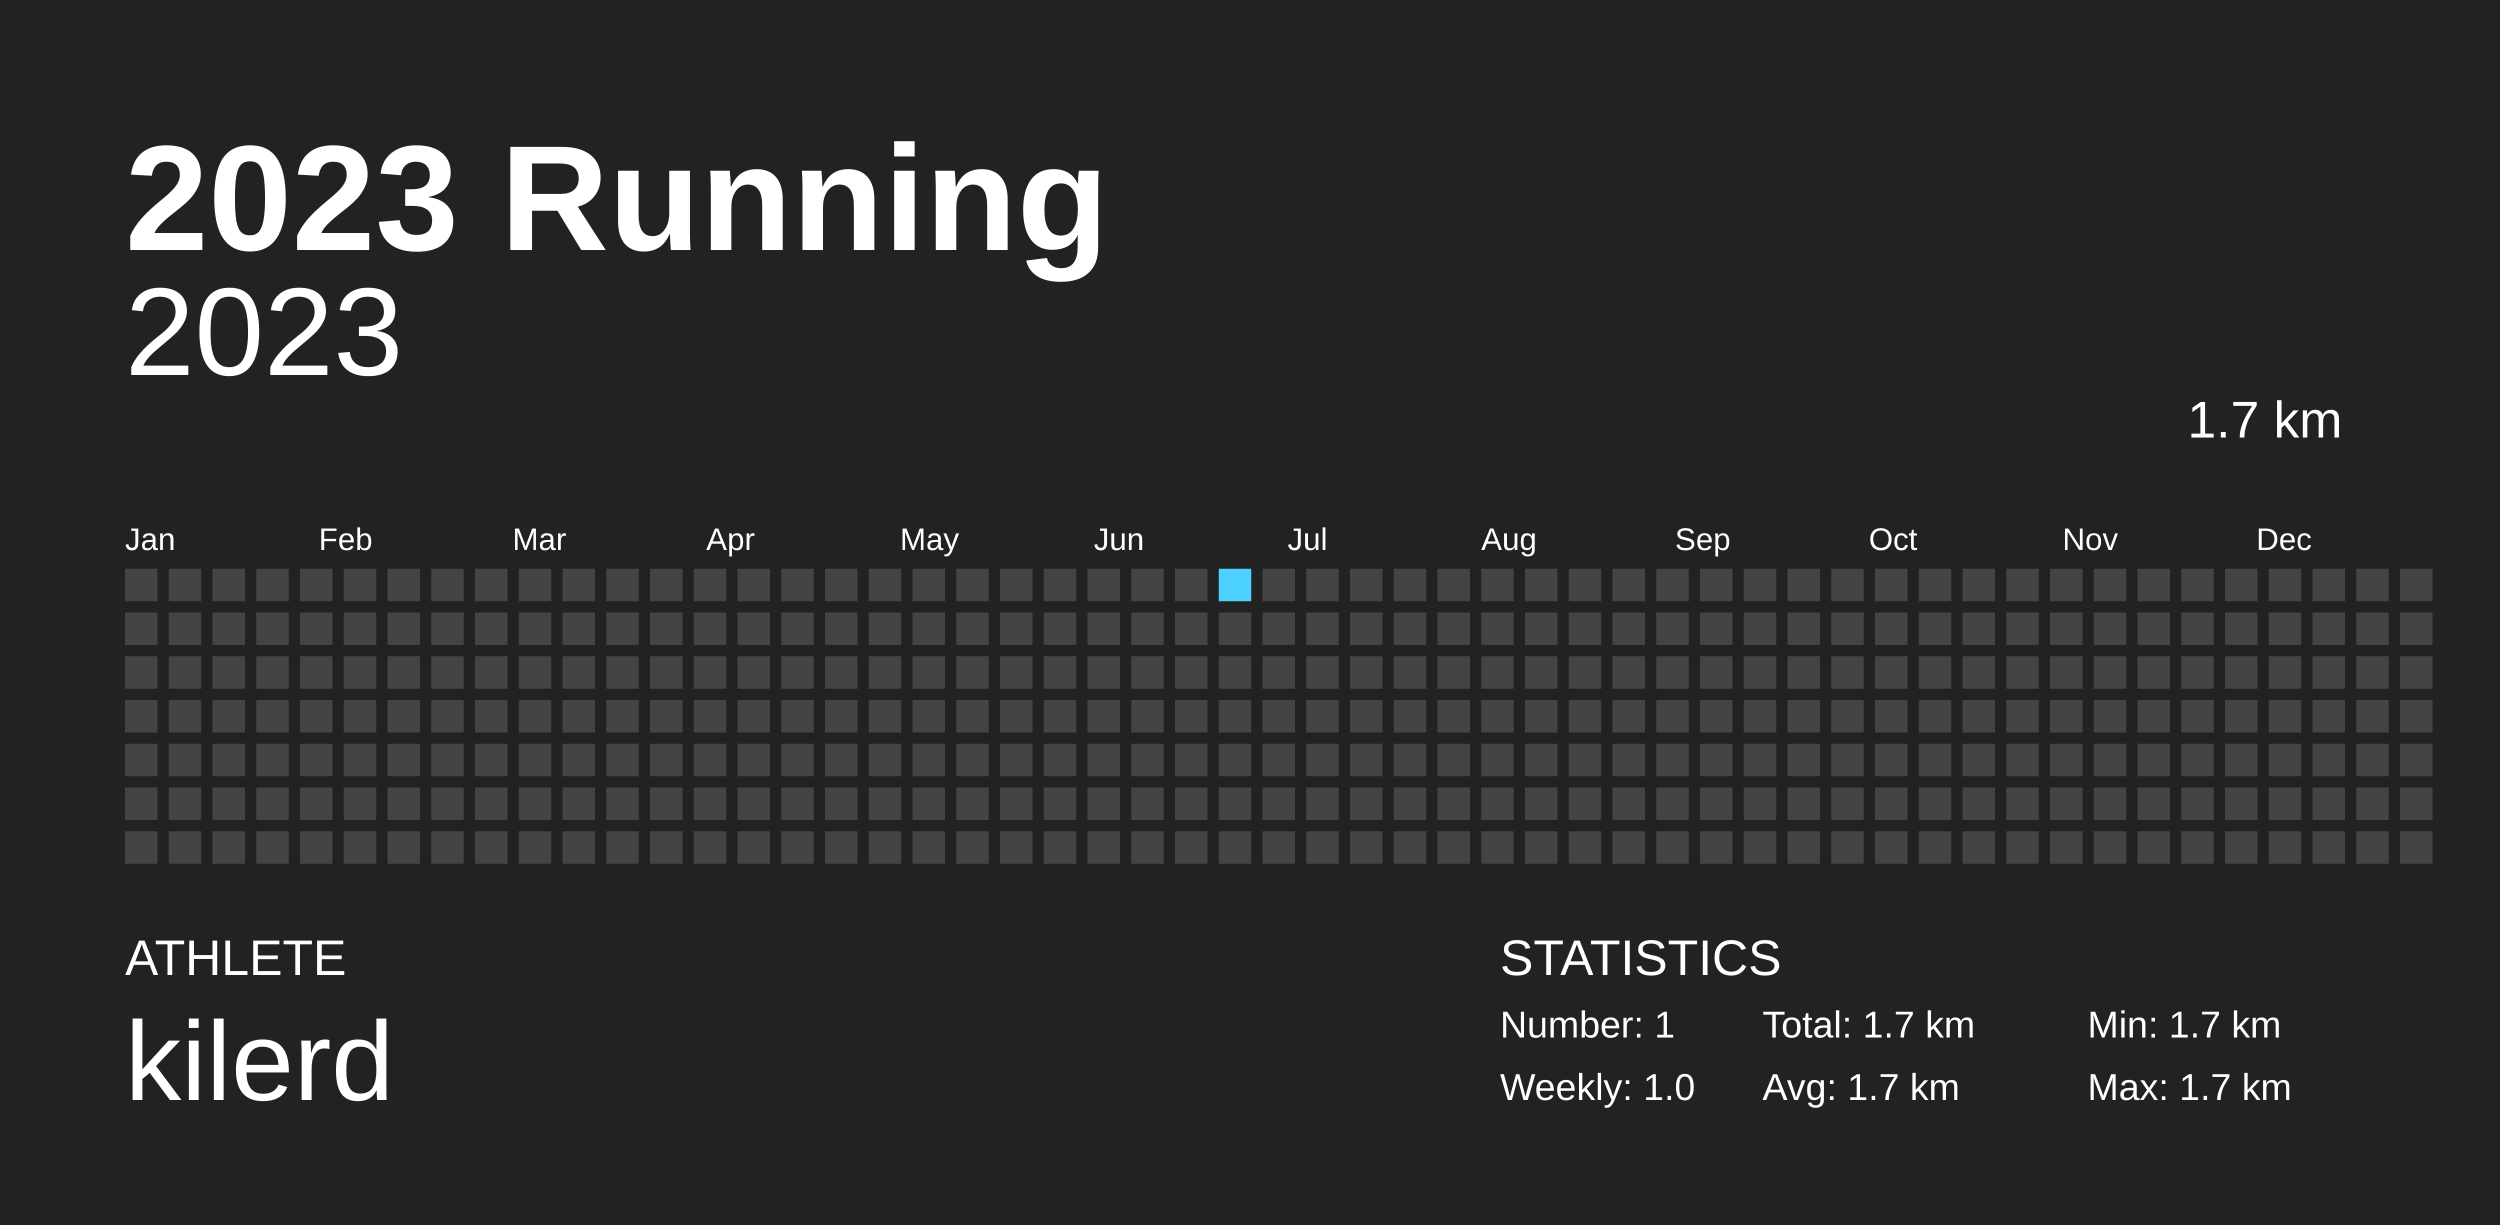
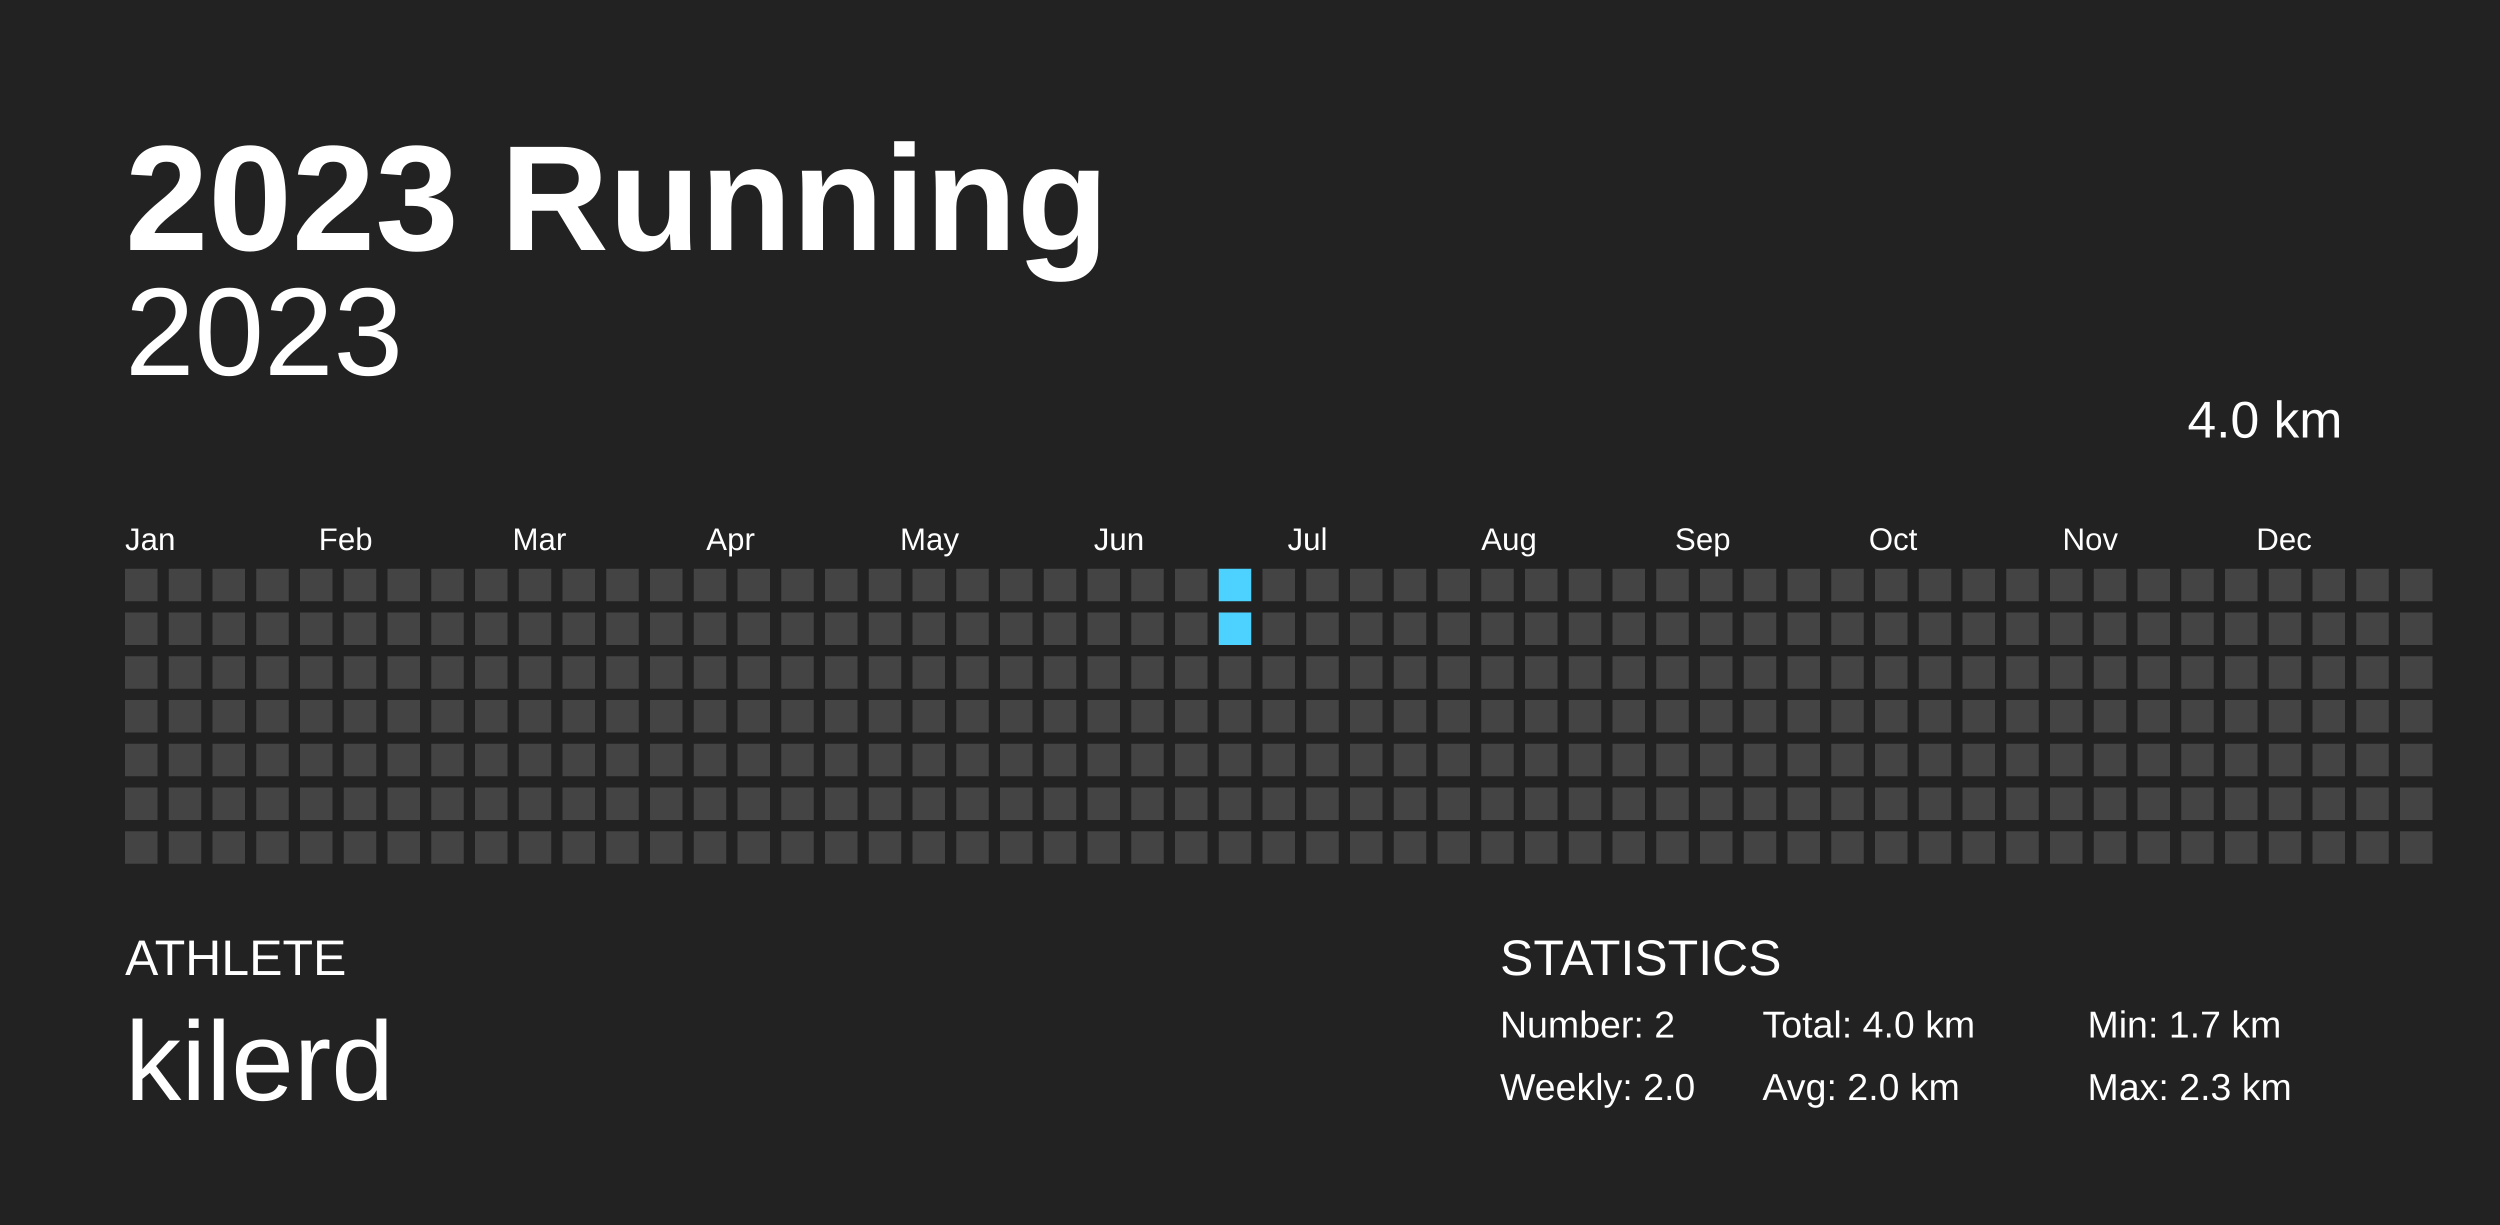
<svg xmlns="http://www.w3.org/2000/svg" baseProfile="full" height="98mm" version="1.1" viewBox="0,0,200,98" width="200mm">
  <defs />
  <rect fill="#222222" height="98" width="200" x="0" y="0" />
  <text fill="#FFFFFF" style="font-size:12px; font-family:Arial; font-weight:bold;" x="10" y="20">2023 Running</text>
  <text fill="#FFFFFF" style="font-size:4px; font-family:Arial" x="10" y="78">ATHLETE</text>
  <text fill="#FFFFFF" style="font-size:9px; font-family:Arial" x="10" y="88">kilerd</text>
  <text fill="#FFFFFF" style="font-size:4px; font-family:Arial" x="120" y="78">STATISTICS</text>
-   <text fill="#FFFFFF" style="font-size:3px; font-family:Arial" x="120" y="83">Number: 1</text>
-   <text fill="#FFFFFF" style="font-size:3px; font-family:Arial" x="120" y="88">Weekly: 1.0</text>
-   <text fill="#FFFFFF" style="font-size:3px; font-family:Arial" x="141" y="83">Total: 1.7 km</text>
-   <text fill="#FFFFFF" style="font-size:3px; font-family:Arial" x="141" y="88">Avg: 1.7 km</text>
+   <text fill="#FFFFFF" style="font-size:3px; font-family:Arial" x="120" y="83">Number: 2</text>
+   <text fill="#FFFFFF" style="font-size:3px; font-family:Arial" x="120" y="88">Weekly: 2.0</text>
+   <text fill="#FFFFFF" style="font-size:3px; font-family:Arial" x="141" y="83">Total: 4.0 km</text>
+   <text fill="#FFFFFF" style="font-size:3px; font-family:Arial" x="141" y="88">Avg: 2.0 km</text>
  <text fill="#FFFFFF" style="font-size:3px; font-family:Arial" x="167" y="83">Min: 1.7 km</text>
-   <text fill="#FFFFFF" style="font-size:3px; font-family:Arial" x="167" y="88">Max: 1.7 km</text>
+   <text fill="#FFFFFF" style="font-size:3px; font-family:Arial" x="167" y="88">Max: 2.3 km</text>
  <text alignment-baseline="hanging" fill="#FFFFFF" style="font-size:10.0px; font-family:Arial;" x="10" y="30">2023</text>
-   <text alignment-baseline="hanging" fill="#FFFFFF" style="font-size:4.125px; font-family:Arial;" x="175" y="35">1.7 km</text>
+   <text alignment-baseline="hanging" fill="#FFFFFF" style="font-size:4.125px; font-family:Arial;" x="175" y="35">4.0 km</text>
  <text fill="#FFFFFF" style="font-size:2.5px; font-family:Arial" x="10.0" y="44">Jan</text>
  <text fill="#FFFFFF" style="font-size:2.5px; font-family:Arial" x="25.5" y="44">Feb</text>
  <text fill="#FFFFFF" style="font-size:2.5px; font-family:Arial" x="41.0" y="44">Mar</text>
  <text fill="#FFFFFF" style="font-size:2.5px; font-family:Arial" x="56.5" y="44">Apr</text>
  <text fill="#FFFFFF" style="font-size:2.5px; font-family:Arial" x="72.0" y="44">May</text>
  <text fill="#FFFFFF" style="font-size:2.5px; font-family:Arial" x="87.5" y="44">Jun</text>
  <text fill="#FFFFFF" style="font-size:2.5px; font-family:Arial" x="103.0" y="44">Jul</text>
  <text fill="#FFFFFF" style="font-size:2.5px; font-family:Arial" x="118.5" y="44">Aug</text>
  <text fill="#FFFFFF" style="font-size:2.5px; font-family:Arial" x="134.0" y="44">Sep</text>
  <text fill="#FFFFFF" style="font-size:2.5px; font-family:Arial" x="149.5" y="44">Oct</text>
  <text fill="#FFFFFF" style="font-size:2.5px; font-family:Arial" x="165.0" y="44">Nov</text>
  <text fill="#FFFFFF" style="font-size:2.5px; font-family:Arial" x="180.5" y="44">Dec</text>
  <rect fill="#444444" height="2.6" width="2.6" x="10.0" y="45.5" />
  <rect fill="#444444" height="2.6" width="2.6" x="10.0" y="49.0" />
  <rect fill="#444444" height="2.6" width="2.6" x="10.0" y="52.5" />
  <rect fill="#444444" height="2.6" width="2.6" x="10.0" y="56.0" />
  <rect fill="#444444" height="2.6" width="2.6" x="10.0" y="59.5" />
  <rect fill="#444444" height="2.6" width="2.6" x="10.0" y="63.0" />
  <rect fill="#444444" height="2.6" width="2.6" x="10.0" y="66.5" />
  <rect fill="#444444" height="2.6" width="2.6" x="13.5" y="45.5" />
  <rect fill="#444444" height="2.6" width="2.6" x="13.5" y="49.0" />
  <rect fill="#444444" height="2.6" width="2.6" x="13.5" y="52.5" />
  <rect fill="#444444" height="2.6" width="2.6" x="13.5" y="56.0" />
  <rect fill="#444444" height="2.6" width="2.6" x="13.5" y="59.5" />
  <rect fill="#444444" height="2.6" width="2.6" x="13.5" y="63.0" />
  <rect fill="#444444" height="2.6" width="2.6" x="13.5" y="66.5" />
  <rect fill="#444444" height="2.6" width="2.6" x="17.0" y="45.5" />
  <rect fill="#444444" height="2.6" width="2.6" x="17.0" y="49.0" />
  <rect fill="#444444" height="2.6" width="2.6" x="17.0" y="52.5" />
  <rect fill="#444444" height="2.6" width="2.6" x="17.0" y="56.0" />
  <rect fill="#444444" height="2.6" width="2.6" x="17.0" y="59.5" />
  <rect fill="#444444" height="2.6" width="2.6" x="17.0" y="63.0" />
  <rect fill="#444444" height="2.6" width="2.6" x="17.0" y="66.5" />
  <rect fill="#444444" height="2.6" width="2.6" x="20.5" y="45.5" />
  <rect fill="#444444" height="2.6" width="2.6" x="20.5" y="49.0" />
  <rect fill="#444444" height="2.6" width="2.6" x="20.5" y="52.5" />
  <rect fill="#444444" height="2.6" width="2.6" x="20.5" y="56.0" />
  <rect fill="#444444" height="2.6" width="2.6" x="20.5" y="59.5" />
  <rect fill="#444444" height="2.6" width="2.6" x="20.5" y="63.0" />
  <rect fill="#444444" height="2.6" width="2.6" x="20.5" y="66.5" />
  <rect fill="#444444" height="2.6" width="2.6" x="24.0" y="45.5" />
  <rect fill="#444444" height="2.6" width="2.6" x="24.0" y="49.0" />
  <rect fill="#444444" height="2.6" width="2.6" x="24.0" y="52.5" />
  <rect fill="#444444" height="2.6" width="2.6" x="24.0" y="56.0" />
  <rect fill="#444444" height="2.6" width="2.6" x="24.0" y="59.5" />
  <rect fill="#444444" height="2.6" width="2.6" x="24.0" y="63.0" />
  <rect fill="#444444" height="2.6" width="2.6" x="24.0" y="66.5" />
  <rect fill="#444444" height="2.6" width="2.6" x="27.5" y="45.5" />
  <rect fill="#444444" height="2.6" width="2.6" x="27.5" y="49.0" />
  <rect fill="#444444" height="2.6" width="2.6" x="27.5" y="52.5" />
  <rect fill="#444444" height="2.6" width="2.6" x="27.5" y="56.0" />
  <rect fill="#444444" height="2.6" width="2.6" x="27.5" y="59.5" />
  <rect fill="#444444" height="2.6" width="2.6" x="27.5" y="63.0" />
  <rect fill="#444444" height="2.6" width="2.6" x="27.5" y="66.5" />
  <rect fill="#444444" height="2.6" width="2.6" x="31.0" y="45.5" />
  <rect fill="#444444" height="2.6" width="2.6" x="31.0" y="49.0" />
  <rect fill="#444444" height="2.6" width="2.6" x="31.0" y="52.5" />
  <rect fill="#444444" height="2.6" width="2.6" x="31.0" y="56.0" />
  <rect fill="#444444" height="2.6" width="2.6" x="31.0" y="59.5" />
  <rect fill="#444444" height="2.6" width="2.6" x="31.0" y="63.0" />
  <rect fill="#444444" height="2.6" width="2.6" x="31.0" y="66.5" />
  <rect fill="#444444" height="2.6" width="2.6" x="34.5" y="45.5" />
  <rect fill="#444444" height="2.6" width="2.6" x="34.5" y="49.0" />
  <rect fill="#444444" height="2.6" width="2.6" x="34.5" y="52.5" />
  <rect fill="#444444" height="2.6" width="2.6" x="34.5" y="56.0" />
  <rect fill="#444444" height="2.6" width="2.6" x="34.5" y="59.5" />
  <rect fill="#444444" height="2.6" width="2.6" x="34.5" y="63.0" />
  <rect fill="#444444" height="2.6" width="2.6" x="34.5" y="66.5" />
  <rect fill="#444444" height="2.6" width="2.6" x="38.0" y="45.5" />
  <rect fill="#444444" height="2.6" width="2.6" x="38.0" y="49.0" />
  <rect fill="#444444" height="2.6" width="2.6" x="38.0" y="52.5" />
  <rect fill="#444444" height="2.6" width="2.6" x="38.0" y="56.0" />
  <rect fill="#444444" height="2.6" width="2.6" x="38.0" y="59.5" />
  <rect fill="#444444" height="2.6" width="2.6" x="38.0" y="63.0" />
  <rect fill="#444444" height="2.6" width="2.6" x="38.0" y="66.5" />
  <rect fill="#444444" height="2.6" width="2.6" x="41.5" y="45.5" />
  <rect fill="#444444" height="2.6" width="2.6" x="41.5" y="49.0" />
  <rect fill="#444444" height="2.6" width="2.6" x="41.5" y="52.5" />
  <rect fill="#444444" height="2.6" width="2.6" x="41.5" y="56.0" />
  <rect fill="#444444" height="2.6" width="2.6" x="41.5" y="59.5" />
  <rect fill="#444444" height="2.6" width="2.6" x="41.5" y="63.0" />
  <rect fill="#444444" height="2.6" width="2.6" x="41.5" y="66.5" />
  <rect fill="#444444" height="2.6" width="2.6" x="45.0" y="45.5" />
  <rect fill="#444444" height="2.6" width="2.6" x="45.0" y="49.0" />
  <rect fill="#444444" height="2.6" width="2.6" x="45.0" y="52.5" />
  <rect fill="#444444" height="2.6" width="2.6" x="45.0" y="56.0" />
  <rect fill="#444444" height="2.6" width="2.6" x="45.0" y="59.5" />
  <rect fill="#444444" height="2.6" width="2.6" x="45.0" y="63.0" />
  <rect fill="#444444" height="2.6" width="2.6" x="45.0" y="66.5" />
  <rect fill="#444444" height="2.6" width="2.6" x="48.5" y="45.5" />
  <rect fill="#444444" height="2.6" width="2.6" x="48.5" y="49.0" />
  <rect fill="#444444" height="2.6" width="2.6" x="48.5" y="52.5" />
  <rect fill="#444444" height="2.6" width="2.6" x="48.5" y="56.0" />
  <rect fill="#444444" height="2.6" width="2.6" x="48.5" y="59.5" />
  <rect fill="#444444" height="2.6" width="2.6" x="48.5" y="63.0" />
  <rect fill="#444444" height="2.6" width="2.6" x="48.5" y="66.5" />
  <rect fill="#444444" height="2.6" width="2.6" x="52.0" y="45.5" />
  <rect fill="#444444" height="2.6" width="2.6" x="52.0" y="49.0" />
  <rect fill="#444444" height="2.6" width="2.6" x="52.0" y="52.5" />
  <rect fill="#444444" height="2.6" width="2.6" x="52.0" y="56.0" />
  <rect fill="#444444" height="2.6" width="2.6" x="52.0" y="59.5" />
  <rect fill="#444444" height="2.6" width="2.6" x="52.0" y="63.0" />
  <rect fill="#444444" height="2.6" width="2.6" x="52.0" y="66.5" />
  <rect fill="#444444" height="2.6" width="2.6" x="55.5" y="45.5" />
  <rect fill="#444444" height="2.6" width="2.6" x="55.5" y="49.0" />
  <rect fill="#444444" height="2.6" width="2.6" x="55.5" y="52.5" />
  <rect fill="#444444" height="2.6" width="2.6" x="55.5" y="56.0" />
  <rect fill="#444444" height="2.6" width="2.6" x="55.5" y="59.5" />
  <rect fill="#444444" height="2.6" width="2.6" x="55.5" y="63.0" />
  <rect fill="#444444" height="2.6" width="2.6" x="55.5" y="66.5" />
  <rect fill="#444444" height="2.6" width="2.6" x="59.0" y="45.5" />
  <rect fill="#444444" height="2.6" width="2.6" x="59.0" y="49.0" />
  <rect fill="#444444" height="2.6" width="2.6" x="59.0" y="52.5" />
  <rect fill="#444444" height="2.6" width="2.6" x="59.0" y="56.0" />
  <rect fill="#444444" height="2.6" width="2.6" x="59.0" y="59.5" />
  <rect fill="#444444" height="2.6" width="2.6" x="59.0" y="63.0" />
  <rect fill="#444444" height="2.6" width="2.6" x="59.0" y="66.5" />
  <rect fill="#444444" height="2.6" width="2.6" x="62.5" y="45.5" />
  <rect fill="#444444" height="2.6" width="2.6" x="62.5" y="49.0" />
  <rect fill="#444444" height="2.6" width="2.6" x="62.5" y="52.5" />
  <rect fill="#444444" height="2.6" width="2.6" x="62.5" y="56.0" />
  <rect fill="#444444" height="2.6" width="2.6" x="62.5" y="59.5" />
  <rect fill="#444444" height="2.6" width="2.6" x="62.5" y="63.0" />
  <rect fill="#444444" height="2.6" width="2.6" x="62.5" y="66.5" />
  <rect fill="#444444" height="2.6" width="2.6" x="66.0" y="45.5" />
  <rect fill="#444444" height="2.6" width="2.6" x="66.0" y="49.0" />
  <rect fill="#444444" height="2.6" width="2.6" x="66.0" y="52.5" />
  <rect fill="#444444" height="2.6" width="2.6" x="66.0" y="56.0" />
  <rect fill="#444444" height="2.6" width="2.6" x="66.0" y="59.5" />
  <rect fill="#444444" height="2.6" width="2.6" x="66.0" y="63.0" />
  <rect fill="#444444" height="2.6" width="2.6" x="66.0" y="66.5" />
  <rect fill="#444444" height="2.6" width="2.6" x="69.5" y="45.5" />
  <rect fill="#444444" height="2.6" width="2.6" x="69.5" y="49.0" />
  <rect fill="#444444" height="2.6" width="2.6" x="69.5" y="52.5" />
  <rect fill="#444444" height="2.6" width="2.6" x="69.5" y="56.0" />
  <rect fill="#444444" height="2.6" width="2.6" x="69.5" y="59.5" />
  <rect fill="#444444" height="2.6" width="2.6" x="69.5" y="63.0" />
  <rect fill="#444444" height="2.6" width="2.6" x="69.5" y="66.5" />
  <rect fill="#444444" height="2.6" width="2.6" x="73.0" y="45.5" />
  <rect fill="#444444" height="2.6" width="2.6" x="73.0" y="49.0" />
  <rect fill="#444444" height="2.6" width="2.6" x="73.0" y="52.5" />
  <rect fill="#444444" height="2.6" width="2.6" x="73.0" y="56.0" />
  <rect fill="#444444" height="2.6" width="2.6" x="73.0" y="59.5" />
  <rect fill="#444444" height="2.6" width="2.6" x="73.0" y="63.0" />
  <rect fill="#444444" height="2.6" width="2.6" x="73.0" y="66.5" />
  <rect fill="#444444" height="2.6" width="2.6" x="76.5" y="45.5" />
  <rect fill="#444444" height="2.6" width="2.6" x="76.5" y="49.0" />
  <rect fill="#444444" height="2.6" width="2.6" x="76.5" y="52.5" />
  <rect fill="#444444" height="2.6" width="2.6" x="76.5" y="56.0" />
  <rect fill="#444444" height="2.6" width="2.6" x="76.5" y="59.5" />
  <rect fill="#444444" height="2.6" width="2.6" x="76.5" y="63.0" />
  <rect fill="#444444" height="2.6" width="2.6" x="76.5" y="66.5" />
  <rect fill="#444444" height="2.6" width="2.6" x="80.0" y="45.5" />
  <rect fill="#444444" height="2.6" width="2.6" x="80.0" y="49.0" />
  <rect fill="#444444" height="2.6" width="2.6" x="80.0" y="52.5" />
  <rect fill="#444444" height="2.6" width="2.6" x="80.0" y="56.0" />
  <rect fill="#444444" height="2.6" width="2.6" x="80.0" y="59.5" />
  <rect fill="#444444" height="2.6" width="2.6" x="80.0" y="63.0" />
  <rect fill="#444444" height="2.6" width="2.6" x="80.0" y="66.5" />
  <rect fill="#444444" height="2.6" width="2.6" x="83.5" y="45.5" />
  <rect fill="#444444" height="2.6" width="2.6" x="83.5" y="49.0" />
  <rect fill="#444444" height="2.6" width="2.6" x="83.5" y="52.5" />
  <rect fill="#444444" height="2.6" width="2.6" x="83.5" y="56.0" />
  <rect fill="#444444" height="2.6" width="2.6" x="83.5" y="59.5" />
  <rect fill="#444444" height="2.6" width="2.6" x="83.5" y="63.0" />
  <rect fill="#444444" height="2.6" width="2.6" x="83.5" y="66.5" />
  <rect fill="#444444" height="2.6" width="2.6" x="87.0" y="45.5" />
  <rect fill="#444444" height="2.6" width="2.6" x="87.0" y="49.0" />
  <rect fill="#444444" height="2.6" width="2.6" x="87.0" y="52.5" />
  <rect fill="#444444" height="2.6" width="2.6" x="87.0" y="56.0" />
  <rect fill="#444444" height="2.6" width="2.6" x="87.0" y="59.5" />
  <rect fill="#444444" height="2.6" width="2.6" x="87.0" y="63.0" />
  <rect fill="#444444" height="2.6" width="2.6" x="87.0" y="66.5" />
  <rect fill="#444444" height="2.6" width="2.6" x="90.5" y="45.5" />
  <rect fill="#444444" height="2.6" width="2.6" x="90.5" y="49.0" />
  <rect fill="#444444" height="2.6" width="2.6" x="90.5" y="52.5" />
  <rect fill="#444444" height="2.6" width="2.6" x="90.5" y="56.0" />
  <rect fill="#444444" height="2.6" width="2.6" x="90.5" y="59.5" />
  <rect fill="#444444" height="2.6" width="2.6" x="90.5" y="63.0" />
  <rect fill="#444444" height="2.6" width="2.6" x="90.5" y="66.5" />
  <rect fill="#444444" height="2.6" width="2.6" x="94.0" y="45.5" />
  <rect fill="#444444" height="2.6" width="2.6" x="94.0" y="49.0" />
  <rect fill="#444444" height="2.6" width="2.6" x="94.0" y="52.5" />
  <rect fill="#444444" height="2.6" width="2.6" x="94.0" y="56.0" />
  <rect fill="#444444" height="2.6" width="2.6" x="94.0" y="59.5" />
  <rect fill="#444444" height="2.6" width="2.6" x="94.0" y="63.0" />
  <rect fill="#444444" height="2.6" width="2.6" x="94.0" y="66.5" />
-   <rect fill="#4DD2FF" height="2.6" width="2.6" x="97.5" y="45.5" />
-   <rect fill="#444444" height="2.6" width="2.6" x="97.5" y="49.0" />
+   <rect fill="#4dd2ff" height="2.6" width="2.6" x="97.5" y="45.5" />
+   <rect fill="#4dd2ff" height="2.6" width="2.6" x="97.5" y="49.0" />
  <rect fill="#444444" height="2.6" width="2.6" x="97.5" y="52.5" />
  <rect fill="#444444" height="2.6" width="2.6" x="97.5" y="56.0" />
  <rect fill="#444444" height="2.6" width="2.6" x="97.5" y="59.5" />
  <rect fill="#444444" height="2.6" width="2.6" x="97.5" y="63.0" />
  <rect fill="#444444" height="2.6" width="2.6" x="97.5" y="66.5" />
  <rect fill="#444444" height="2.6" width="2.6" x="101.0" y="45.5" />
  <rect fill="#444444" height="2.6" width="2.6" x="101.0" y="49.0" />
  <rect fill="#444444" height="2.6" width="2.6" x="101.0" y="52.5" />
  <rect fill="#444444" height="2.6" width="2.6" x="101.0" y="56.0" />
  <rect fill="#444444" height="2.6" width="2.6" x="101.0" y="59.5" />
  <rect fill="#444444" height="2.6" width="2.6" x="101.0" y="63.0" />
  <rect fill="#444444" height="2.6" width="2.6" x="101.0" y="66.5" />
  <rect fill="#444444" height="2.6" width="2.6" x="104.5" y="45.5" />
  <rect fill="#444444" height="2.6" width="2.6" x="104.5" y="49.0" />
  <rect fill="#444444" height="2.6" width="2.6" x="104.5" y="52.5" />
  <rect fill="#444444" height="2.6" width="2.6" x="104.5" y="56.0" />
  <rect fill="#444444" height="2.6" width="2.6" x="104.5" y="59.5" />
  <rect fill="#444444" height="2.6" width="2.6" x="104.5" y="63.0" />
  <rect fill="#444444" height="2.6" width="2.6" x="104.5" y="66.5" />
  <rect fill="#444444" height="2.6" width="2.6" x="108.0" y="45.5" />
  <rect fill="#444444" height="2.6" width="2.6" x="108.0" y="49.0" />
  <rect fill="#444444" height="2.6" width="2.6" x="108.0" y="52.5" />
  <rect fill="#444444" height="2.6" width="2.6" x="108.0" y="56.0" />
  <rect fill="#444444" height="2.6" width="2.6" x="108.0" y="59.5" />
  <rect fill="#444444" height="2.6" width="2.6" x="108.0" y="63.0" />
  <rect fill="#444444" height="2.6" width="2.6" x="108.0" y="66.5" />
  <rect fill="#444444" height="2.6" width="2.6" x="111.5" y="45.5" />
  <rect fill="#444444" height="2.6" width="2.6" x="111.5" y="49.0" />
  <rect fill="#444444" height="2.6" width="2.6" x="111.5" y="52.5" />
  <rect fill="#444444" height="2.6" width="2.6" x="111.5" y="56.0" />
  <rect fill="#444444" height="2.6" width="2.6" x="111.5" y="59.5" />
  <rect fill="#444444" height="2.6" width="2.6" x="111.5" y="63.0" />
  <rect fill="#444444" height="2.6" width="2.6" x="111.5" y="66.5" />
  <rect fill="#444444" height="2.6" width="2.6" x="115.0" y="45.5" />
  <rect fill="#444444" height="2.6" width="2.6" x="115.0" y="49.0" />
  <rect fill="#444444" height="2.6" width="2.6" x="115.0" y="52.5" />
  <rect fill="#444444" height="2.6" width="2.6" x="115.0" y="56.0" />
  <rect fill="#444444" height="2.6" width="2.6" x="115.0" y="59.5" />
  <rect fill="#444444" height="2.6" width="2.6" x="115.0" y="63.0" />
  <rect fill="#444444" height="2.6" width="2.6" x="115.0" y="66.5" />
  <rect fill="#444444" height="2.6" width="2.6" x="118.5" y="45.5" />
  <rect fill="#444444" height="2.6" width="2.6" x="118.5" y="49.0" />
  <rect fill="#444444" height="2.6" width="2.6" x="118.5" y="52.5" />
  <rect fill="#444444" height="2.6" width="2.6" x="118.5" y="56.0" />
  <rect fill="#444444" height="2.6" width="2.6" x="118.5" y="59.5" />
  <rect fill="#444444" height="2.6" width="2.6" x="118.5" y="63.0" />
  <rect fill="#444444" height="2.6" width="2.6" x="118.5" y="66.5" />
  <rect fill="#444444" height="2.6" width="2.6" x="122.0" y="45.5" />
  <rect fill="#444444" height="2.6" width="2.6" x="122.0" y="49.0" />
  <rect fill="#444444" height="2.6" width="2.6" x="122.0" y="52.5" />
  <rect fill="#444444" height="2.6" width="2.6" x="122.0" y="56.0" />
  <rect fill="#444444" height="2.6" width="2.6" x="122.0" y="59.5" />
  <rect fill="#444444" height="2.6" width="2.6" x="122.0" y="63.0" />
  <rect fill="#444444" height="2.6" width="2.6" x="122.0" y="66.5" />
  <rect fill="#444444" height="2.6" width="2.6" x="125.5" y="45.5" />
  <rect fill="#444444" height="2.6" width="2.6" x="125.5" y="49.0" />
  <rect fill="#444444" height="2.6" width="2.6" x="125.5" y="52.5" />
  <rect fill="#444444" height="2.6" width="2.6" x="125.5" y="56.0" />
  <rect fill="#444444" height="2.6" width="2.6" x="125.5" y="59.5" />
  <rect fill="#444444" height="2.6" width="2.6" x="125.5" y="63.0" />
  <rect fill="#444444" height="2.6" width="2.6" x="125.5" y="66.5" />
  <rect fill="#444444" height="2.6" width="2.6" x="129.0" y="45.5" />
  <rect fill="#444444" height="2.6" width="2.6" x="129.0" y="49.0" />
  <rect fill="#444444" height="2.6" width="2.6" x="129.0" y="52.5" />
  <rect fill="#444444" height="2.6" width="2.6" x="129.0" y="56.0" />
  <rect fill="#444444" height="2.6" width="2.6" x="129.0" y="59.5" />
  <rect fill="#444444" height="2.6" width="2.6" x="129.0" y="63.0" />
  <rect fill="#444444" height="2.6" width="2.6" x="129.0" y="66.5" />
  <rect fill="#444444" height="2.6" width="2.6" x="132.5" y="45.5" />
  <rect fill="#444444" height="2.6" width="2.6" x="132.5" y="49.0" />
  <rect fill="#444444" height="2.6" width="2.6" x="132.5" y="52.5" />
  <rect fill="#444444" height="2.6" width="2.6" x="132.5" y="56.0" />
  <rect fill="#444444" height="2.6" width="2.6" x="132.5" y="59.5" />
  <rect fill="#444444" height="2.6" width="2.6" x="132.5" y="63.0" />
  <rect fill="#444444" height="2.6" width="2.6" x="132.5" y="66.5" />
  <rect fill="#444444" height="2.6" width="2.6" x="136.0" y="45.5" />
  <rect fill="#444444" height="2.6" width="2.6" x="136.0" y="49.0" />
  <rect fill="#444444" height="2.6" width="2.6" x="136.0" y="52.5" />
  <rect fill="#444444" height="2.6" width="2.6" x="136.0" y="56.0" />
  <rect fill="#444444" height="2.6" width="2.6" x="136.0" y="59.5" />
  <rect fill="#444444" height="2.6" width="2.6" x="136.0" y="63.0" />
  <rect fill="#444444" height="2.6" width="2.6" x="136.0" y="66.5" />
  <rect fill="#444444" height="2.6" width="2.6" x="139.5" y="45.5" />
  <rect fill="#444444" height="2.6" width="2.6" x="139.5" y="49.0" />
  <rect fill="#444444" height="2.6" width="2.6" x="139.5" y="52.5" />
  <rect fill="#444444" height="2.6" width="2.6" x="139.5" y="56.0" />
  <rect fill="#444444" height="2.6" width="2.6" x="139.5" y="59.5" />
  <rect fill="#444444" height="2.6" width="2.6" x="139.5" y="63.0" />
  <rect fill="#444444" height="2.6" width="2.6" x="139.5" y="66.5" />
  <rect fill="#444444" height="2.6" width="2.6" x="143.0" y="45.5" />
  <rect fill="#444444" height="2.6" width="2.6" x="143.0" y="49.0" />
  <rect fill="#444444" height="2.6" width="2.6" x="143.0" y="52.5" />
  <rect fill="#444444" height="2.6" width="2.6" x="143.0" y="56.0" />
  <rect fill="#444444" height="2.6" width="2.6" x="143.0" y="59.5" />
  <rect fill="#444444" height="2.6" width="2.6" x="143.0" y="63.0" />
  <rect fill="#444444" height="2.6" width="2.6" x="143.0" y="66.5" />
  <rect fill="#444444" height="2.6" width="2.6" x="146.5" y="45.5" />
  <rect fill="#444444" height="2.6" width="2.6" x="146.5" y="49.0" />
  <rect fill="#444444" height="2.6" width="2.6" x="146.5" y="52.5" />
  <rect fill="#444444" height="2.6" width="2.6" x="146.5" y="56.0" />
  <rect fill="#444444" height="2.6" width="2.6" x="146.5" y="59.5" />
  <rect fill="#444444" height="2.6" width="2.6" x="146.5" y="63.0" />
  <rect fill="#444444" height="2.6" width="2.6" x="146.5" y="66.5" />
  <rect fill="#444444" height="2.6" width="2.6" x="150.0" y="45.5" />
  <rect fill="#444444" height="2.6" width="2.6" x="150.0" y="49.0" />
  <rect fill="#444444" height="2.6" width="2.6" x="150.0" y="52.5" />
  <rect fill="#444444" height="2.6" width="2.6" x="150.0" y="56.0" />
  <rect fill="#444444" height="2.6" width="2.6" x="150.0" y="59.5" />
  <rect fill="#444444" height="2.6" width="2.6" x="150.0" y="63.0" />
  <rect fill="#444444" height="2.6" width="2.6" x="150.0" y="66.5" />
  <rect fill="#444444" height="2.6" width="2.6" x="153.5" y="45.5" />
  <rect fill="#444444" height="2.6" width="2.6" x="153.5" y="49.0" />
  <rect fill="#444444" height="2.6" width="2.6" x="153.5" y="52.5" />
  <rect fill="#444444" height="2.6" width="2.6" x="153.5" y="56.0" />
  <rect fill="#444444" height="2.6" width="2.6" x="153.5" y="59.5" />
  <rect fill="#444444" height="2.6" width="2.6" x="153.5" y="63.0" />
  <rect fill="#444444" height="2.6" width="2.6" x="153.5" y="66.5" />
  <rect fill="#444444" height="2.6" width="2.6" x="157.0" y="45.5" />
  <rect fill="#444444" height="2.6" width="2.6" x="157.0" y="49.0" />
  <rect fill="#444444" height="2.6" width="2.6" x="157.0" y="52.5" />
  <rect fill="#444444" height="2.6" width="2.6" x="157.0" y="56.0" />
  <rect fill="#444444" height="2.6" width="2.6" x="157.0" y="59.5" />
  <rect fill="#444444" height="2.6" width="2.6" x="157.0" y="63.0" />
  <rect fill="#444444" height="2.6" width="2.6" x="157.0" y="66.5" />
  <rect fill="#444444" height="2.6" width="2.6" x="160.5" y="45.5" />
  <rect fill="#444444" height="2.6" width="2.6" x="160.5" y="49.0" />
  <rect fill="#444444" height="2.6" width="2.6" x="160.5" y="52.5" />
  <rect fill="#444444" height="2.6" width="2.6" x="160.5" y="56.0" />
  <rect fill="#444444" height="2.6" width="2.6" x="160.5" y="59.5" />
  <rect fill="#444444" height="2.6" width="2.6" x="160.5" y="63.0" />
  <rect fill="#444444" height="2.6" width="2.6" x="160.5" y="66.5" />
  <rect fill="#444444" height="2.6" width="2.6" x="164.0" y="45.5" />
  <rect fill="#444444" height="2.6" width="2.6" x="164.0" y="49.0" />
  <rect fill="#444444" height="2.6" width="2.6" x="164.0" y="52.5" />
  <rect fill="#444444" height="2.6" width="2.6" x="164.0" y="56.0" />
  <rect fill="#444444" height="2.6" width="2.6" x="164.0" y="59.5" />
  <rect fill="#444444" height="2.6" width="2.6" x="164.0" y="63.0" />
  <rect fill="#444444" height="2.6" width="2.6" x="164.0" y="66.5" />
  <rect fill="#444444" height="2.6" width="2.6" x="167.5" y="45.5" />
  <rect fill="#444444" height="2.6" width="2.6" x="167.5" y="49.0" />
  <rect fill="#444444" height="2.6" width="2.6" x="167.5" y="52.5" />
  <rect fill="#444444" height="2.6" width="2.6" x="167.5" y="56.0" />
  <rect fill="#444444" height="2.6" width="2.6" x="167.5" y="59.5" />
  <rect fill="#444444" height="2.6" width="2.6" x="167.5" y="63.0" />
  <rect fill="#444444" height="2.6" width="2.6" x="167.5" y="66.5" />
  <rect fill="#444444" height="2.6" width="2.6" x="171.0" y="45.5" />
  <rect fill="#444444" height="2.6" width="2.6" x="171.0" y="49.0" />
  <rect fill="#444444" height="2.6" width="2.6" x="171.0" y="52.5" />
  <rect fill="#444444" height="2.6" width="2.6" x="171.0" y="56.0" />
  <rect fill="#444444" height="2.6" width="2.6" x="171.0" y="59.5" />
  <rect fill="#444444" height="2.6" width="2.6" x="171.0" y="63.0" />
  <rect fill="#444444" height="2.6" width="2.6" x="171.0" y="66.5" />
  <rect fill="#444444" height="2.6" width="2.6" x="174.5" y="45.5" />
  <rect fill="#444444" height="2.6" width="2.6" x="174.5" y="49.0" />
  <rect fill="#444444" height="2.6" width="2.6" x="174.5" y="52.5" />
  <rect fill="#444444" height="2.6" width="2.6" x="174.5" y="56.0" />
  <rect fill="#444444" height="2.6" width="2.6" x="174.5" y="59.5" />
  <rect fill="#444444" height="2.6" width="2.6" x="174.5" y="63.0" />
  <rect fill="#444444" height="2.6" width="2.6" x="174.5" y="66.5" />
  <rect fill="#444444" height="2.6" width="2.6" x="178.0" y="45.5" />
  <rect fill="#444444" height="2.6" width="2.6" x="178.0" y="49.0" />
  <rect fill="#444444" height="2.6" width="2.6" x="178.0" y="52.5" />
  <rect fill="#444444" height="2.6" width="2.6" x="178.0" y="56.0" />
  <rect fill="#444444" height="2.6" width="2.6" x="178.0" y="59.5" />
  <rect fill="#444444" height="2.6" width="2.6" x="178.0" y="63.0" />
  <rect fill="#444444" height="2.6" width="2.6" x="178.0" y="66.5" />
  <rect fill="#444444" height="2.6" width="2.6" x="181.5" y="45.5" />
  <rect fill="#444444" height="2.6" width="2.6" x="181.5" y="49.0" />
  <rect fill="#444444" height="2.6" width="2.6" x="181.5" y="52.5" />
  <rect fill="#444444" height="2.6" width="2.6" x="181.5" y="56.0" />
  <rect fill="#444444" height="2.6" width="2.6" x="181.5" y="59.5" />
  <rect fill="#444444" height="2.6" width="2.6" x="181.5" y="63.0" />
  <rect fill="#444444" height="2.6" width="2.6" x="181.5" y="66.5" />
  <rect fill="#444444" height="2.6" width="2.6" x="185.0" y="45.5" />
  <rect fill="#444444" height="2.6" width="2.6" x="185.0" y="49.0" />
  <rect fill="#444444" height="2.6" width="2.6" x="185.0" y="52.5" />
  <rect fill="#444444" height="2.6" width="2.6" x="185.0" y="56.0" />
  <rect fill="#444444" height="2.6" width="2.6" x="185.0" y="59.5" />
  <rect fill="#444444" height="2.6" width="2.6" x="185.0" y="63.0" />
  <rect fill="#444444" height="2.6" width="2.6" x="185.0" y="66.5" />
  <rect fill="#444444" height="2.6" width="2.6" x="188.5" y="45.5" />
  <rect fill="#444444" height="2.6" width="2.6" x="188.5" y="49.0" />
  <rect fill="#444444" height="2.6" width="2.6" x="188.5" y="52.5" />
  <rect fill="#444444" height="2.6" width="2.6" x="188.5" y="56.0" />
  <rect fill="#444444" height="2.6" width="2.6" x="188.5" y="59.5" />
  <rect fill="#444444" height="2.6" width="2.6" x="188.5" y="63.0" />
  <rect fill="#444444" height="2.6" width="2.6" x="188.5" y="66.5" />
  <rect fill="#444444" height="2.6" width="2.6" x="192.0" y="45.5" />
  <rect fill="#444444" height="2.6" width="2.6" x="192.0" y="49.0" />
  <rect fill="#444444" height="2.6" width="2.6" x="192.0" y="52.5" />
  <rect fill="#444444" height="2.6" width="2.6" x="192.0" y="56.0" />
  <rect fill="#444444" height="2.6" width="2.6" x="192.0" y="59.5" />
  <rect fill="#444444" height="2.6" width="2.6" x="192.0" y="63.0" />
  <rect fill="#444444" height="2.6" width="2.6" x="192.0" y="66.5" />
</svg>
